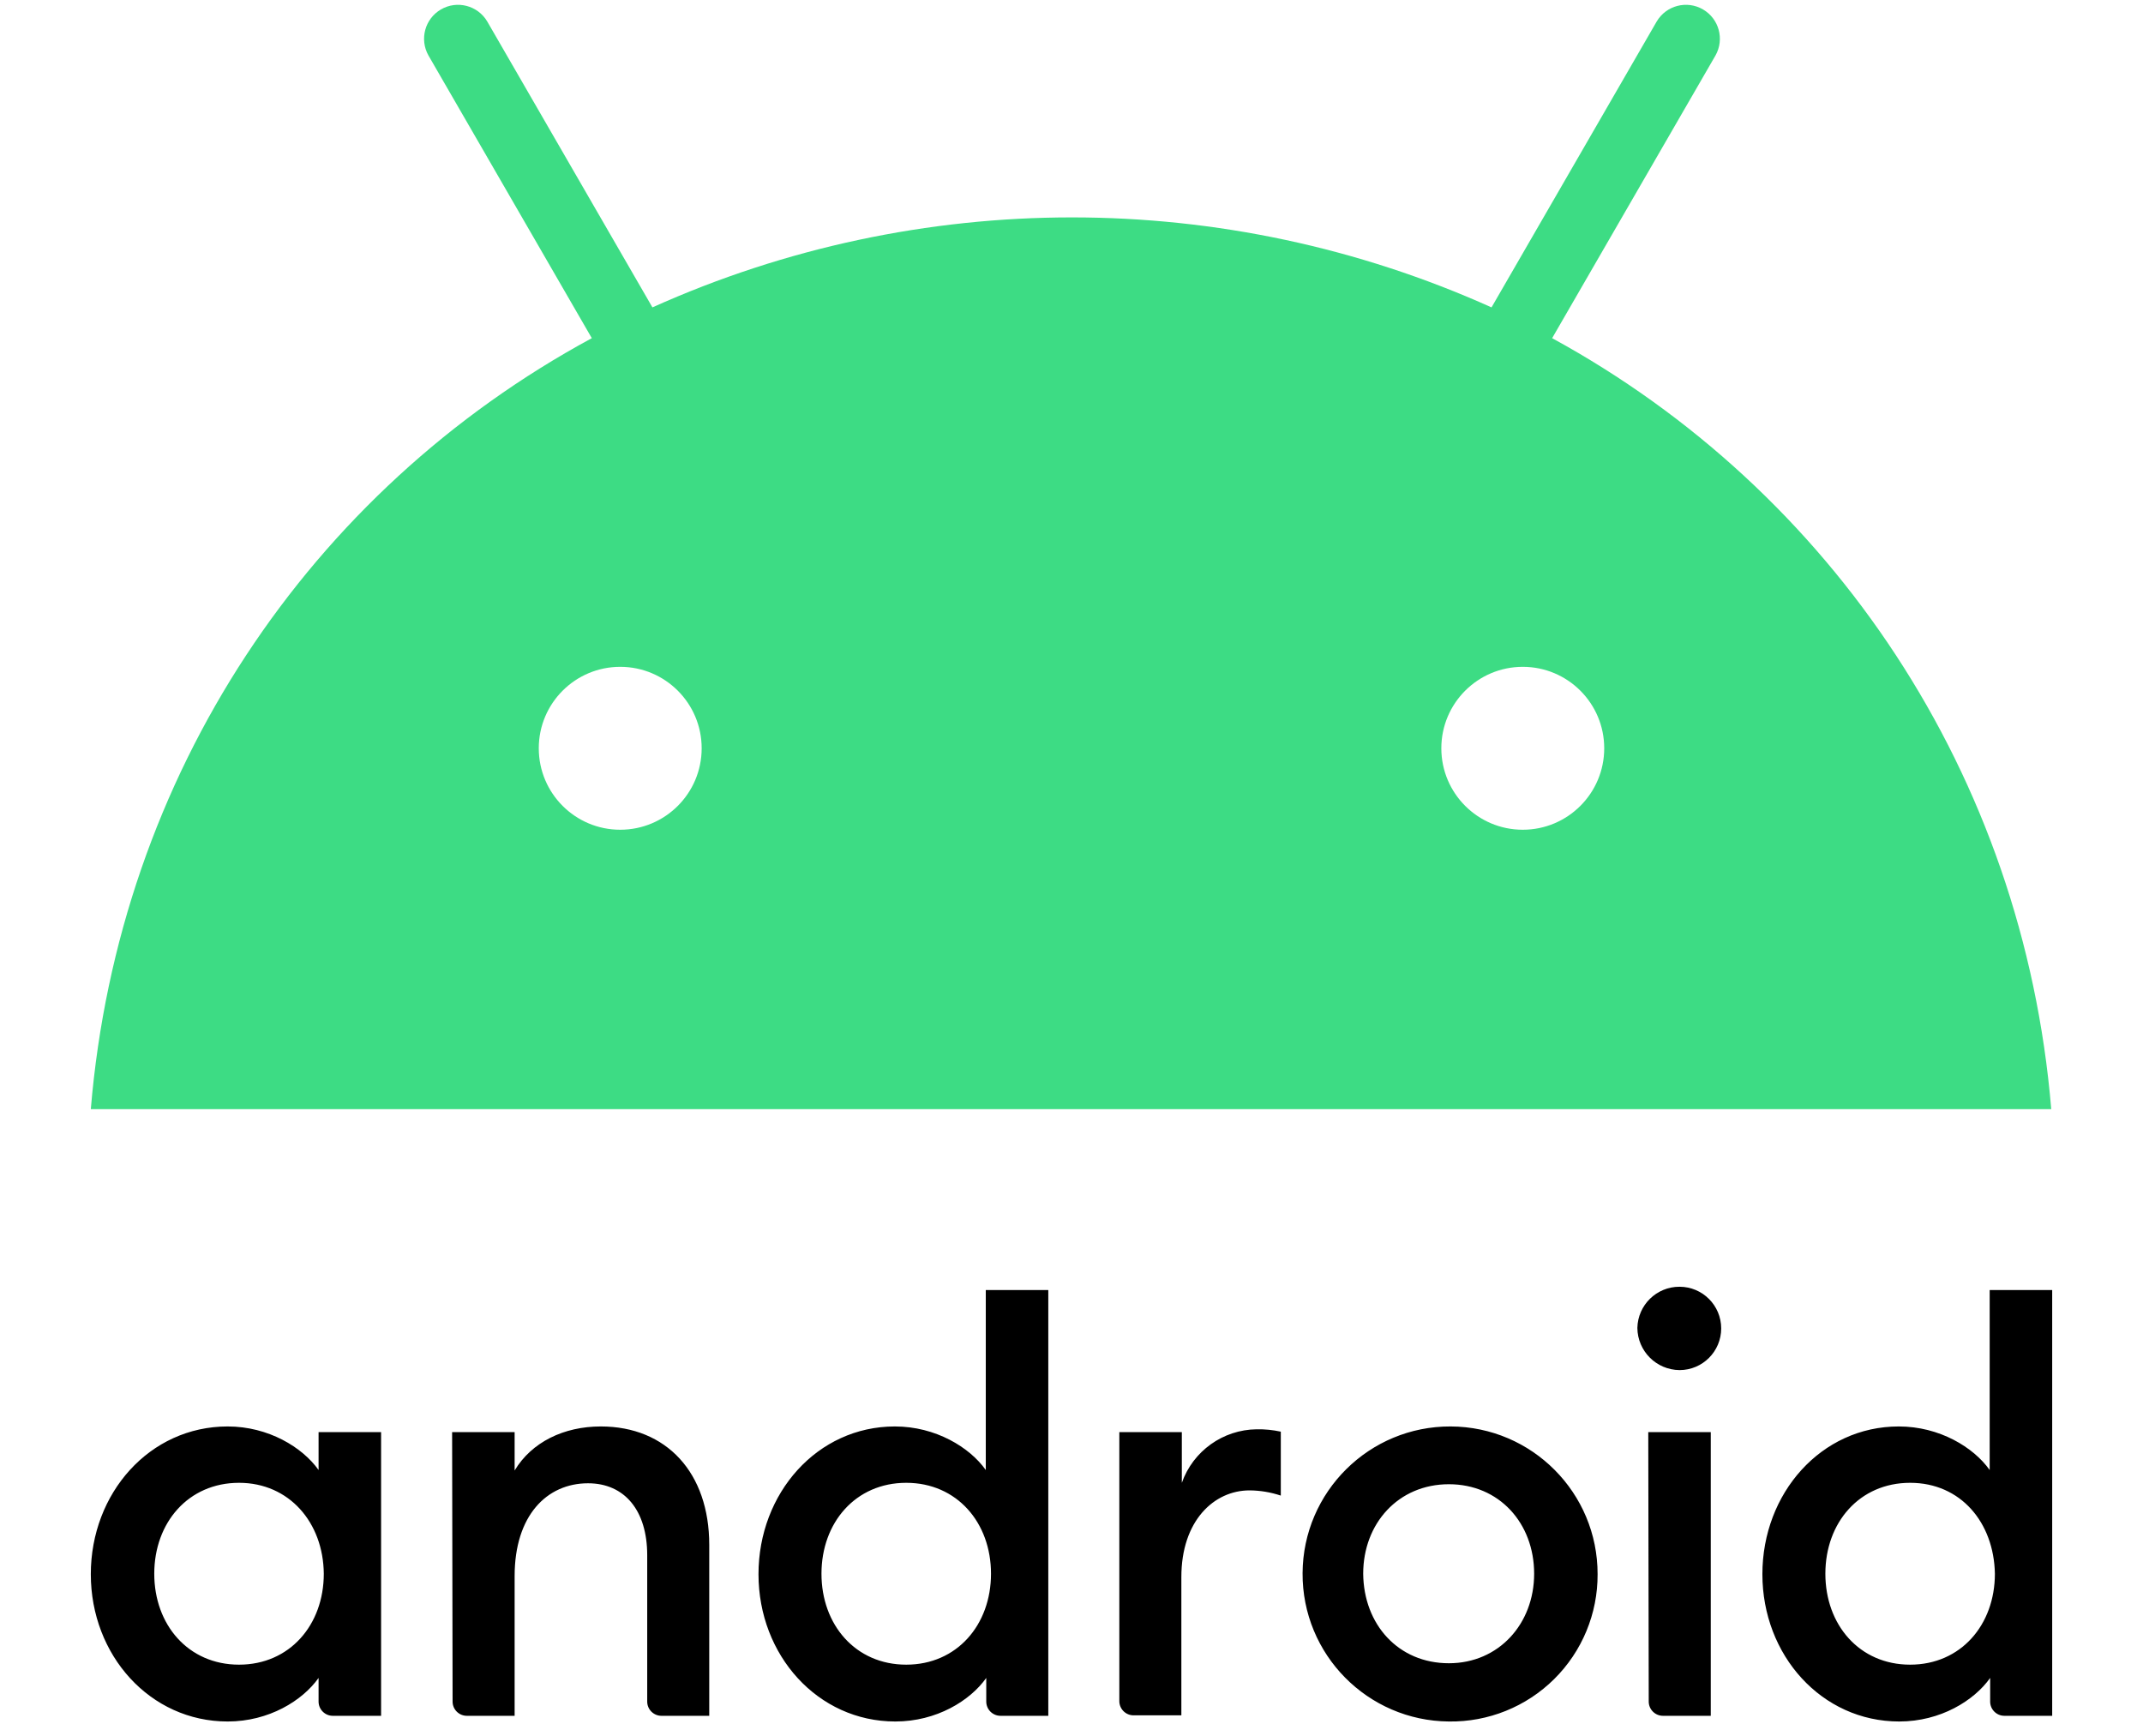
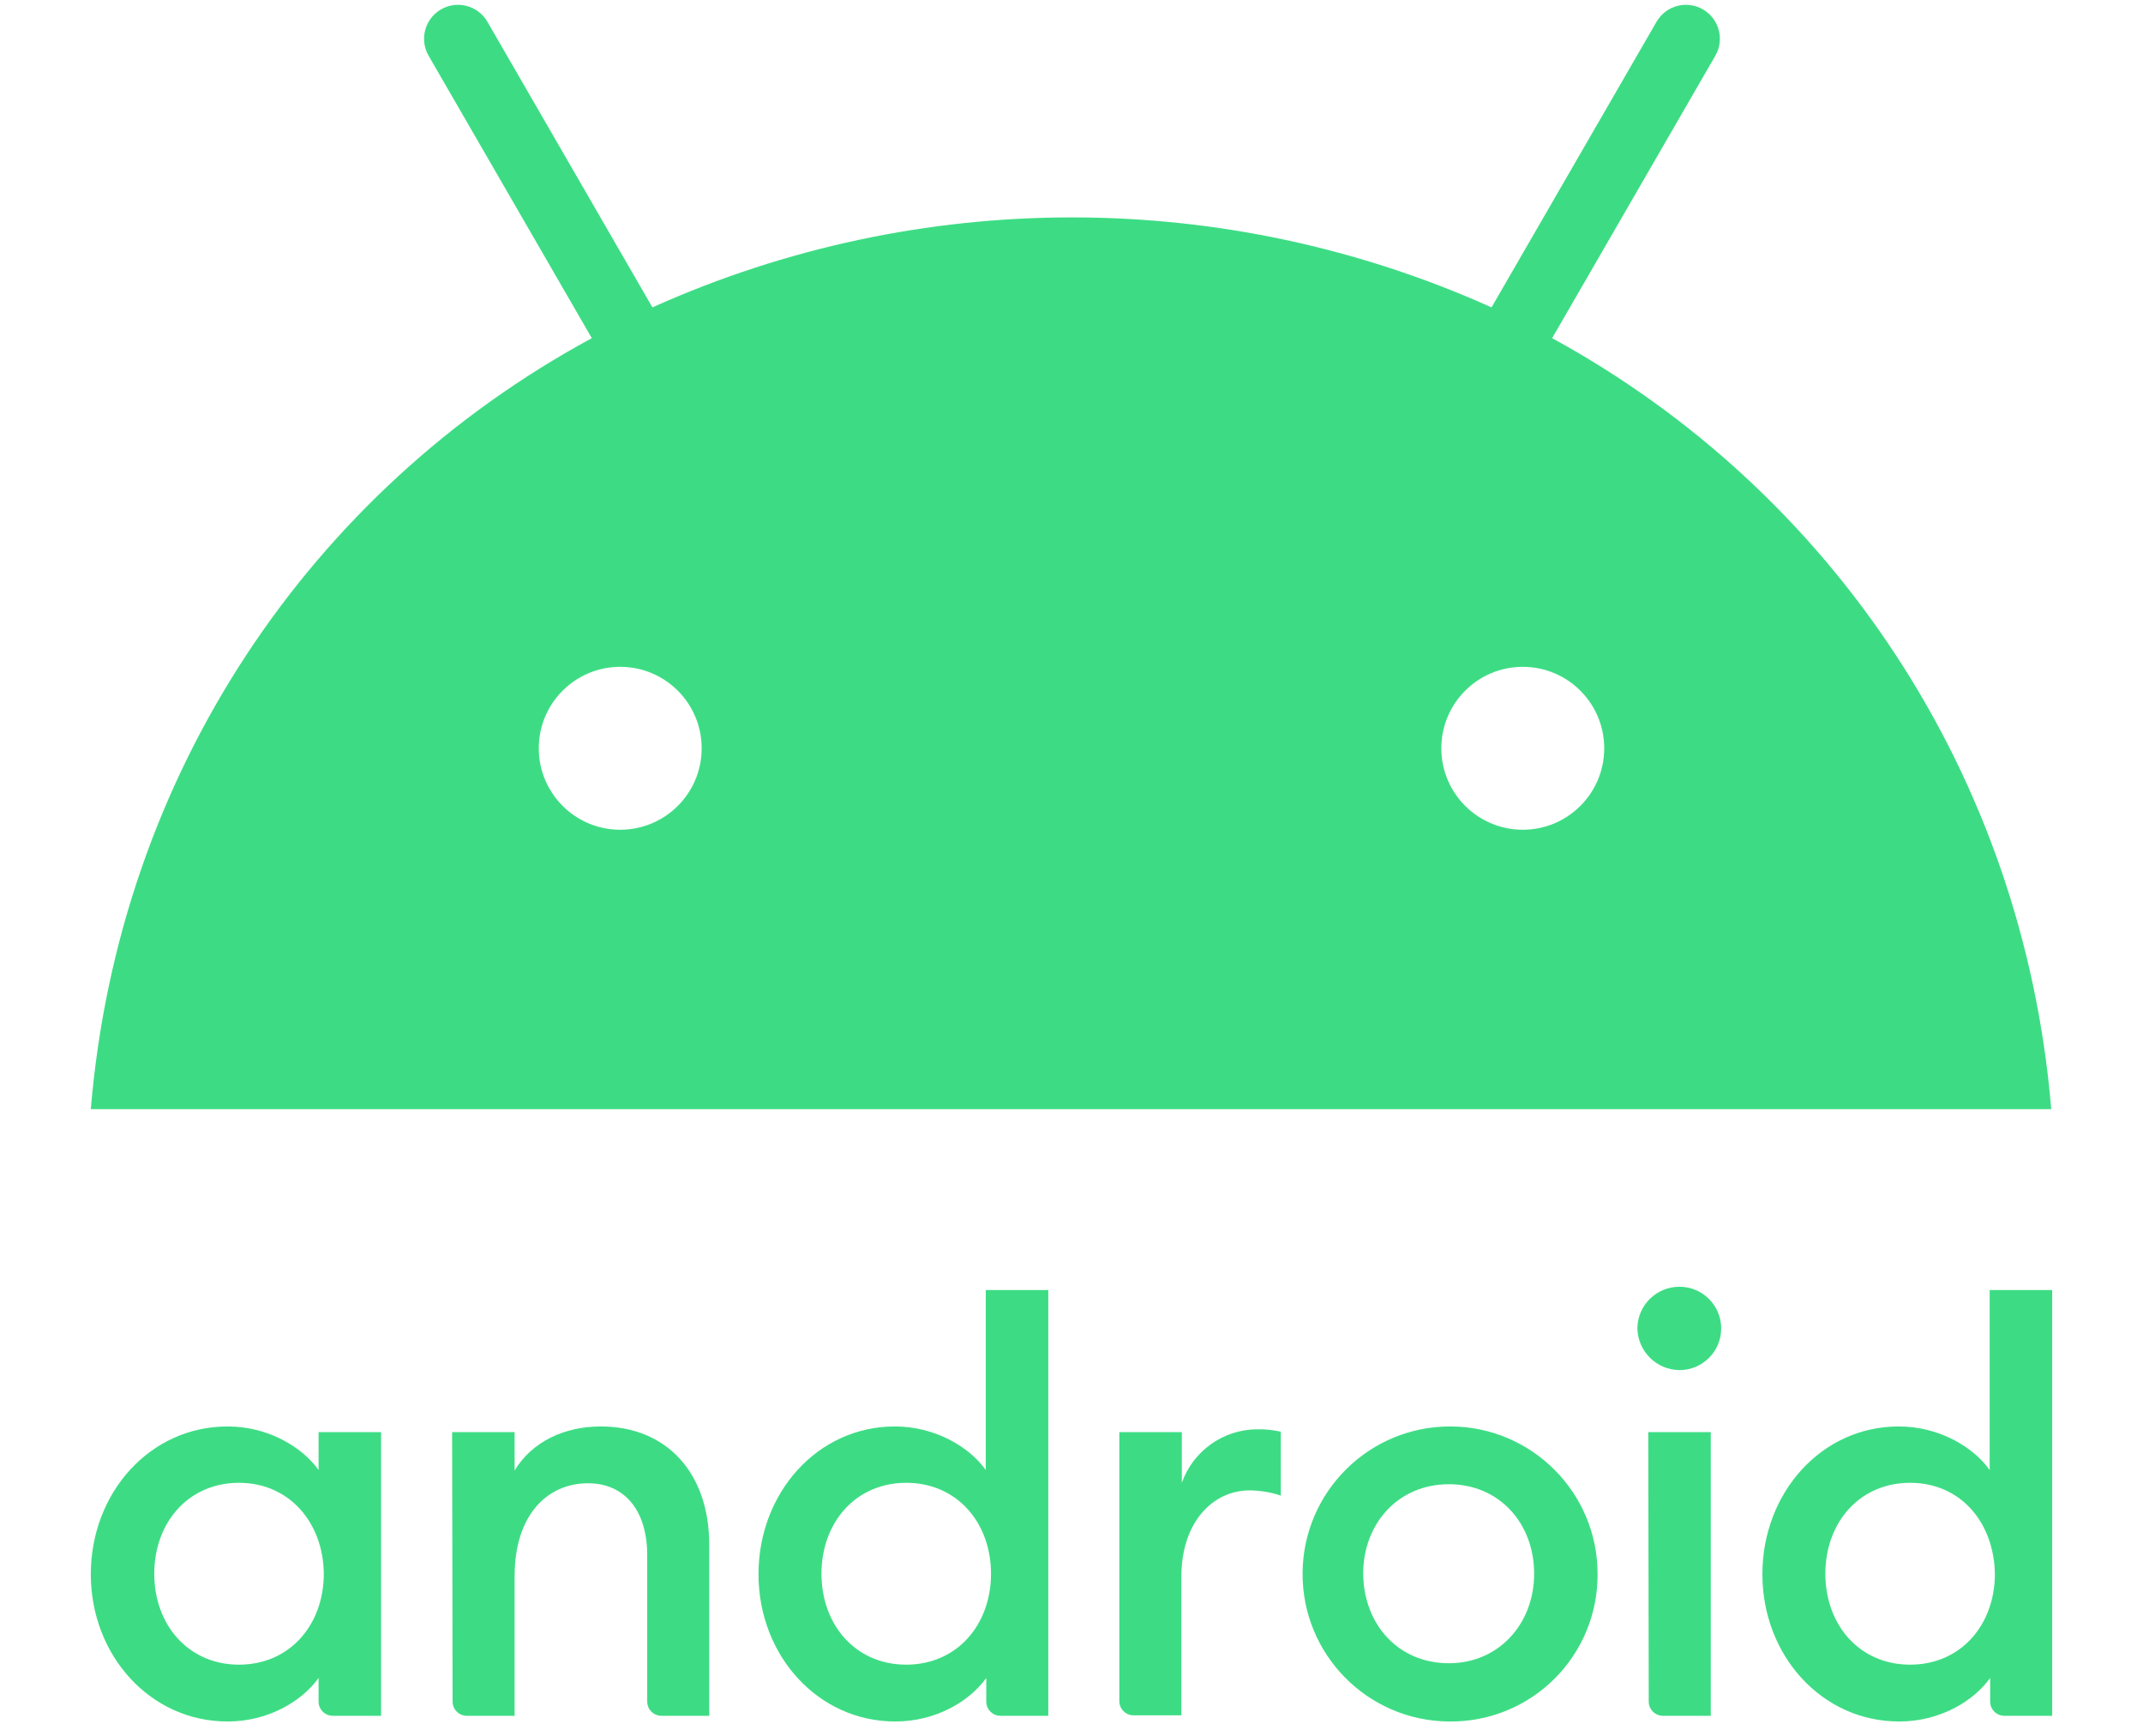
<svg xmlns="http://www.w3.org/2000/svg" height="2025" viewBox="32.9 57.779 414.2 366.569" width="2500">
-   <path d="m64.2 370.885c-10.7 0-17.9 8.4-17.9 19.2s7.2 19.2 17.9 19.2 17.9-8.4 17.9-19.2c-.1-10.8-7.3-19.2-17.9-19.2m-2.4-11.9c8.6 0 15.8 4.4 19.2 9.2v-8h13.2v59.9h-10.2a3.009 3.009 0 0 1 -3-3v-5c-3.4 4.8-10.5 9.2-19.2 9.2-16.4 0-28.9-14-28.9-31.1s12.4-31.2 28.9-31.2m47.4 1.2h13.2v8.1c3.6-6 10.4-9.3 18.2-9.3 13.9 0 22.9 9.8 22.9 25v36.1h-10.1a3.009 3.009 0 0 1 -3-3v-30.9c0-9.5-4.8-15.2-12.5-15.2-8.7 0-15.5 6.8-15.5 19.6v29.5h-10.1a3.009 3.009 0 0 1 -3-3zm95.9 10.7c-10.7 0-17.9 8.4-17.9 19.2s7.2 19.2 17.9 19.2 17.9-8.4 17.9-19.2-7.2-19.2-17.9-19.2m-2.4-11.9c8.6 0 15.8 4.4 19.2 9.2v-38h13.2v89.9h-10.1a3.009 3.009 0 0 1 -3-3v-5c-3.4 4.8-10.5 9.2-19.2 9.2-16.4 0-28.9-14-28.9-31.1s12.4-31.2 28.8-31.2m47.4 1.2h13.2v10.7a16.961 16.961 0 0 1 15.8-11.3 22.063 22.063 0 0 1 5.1.5v13.5a21.243 21.243 0 0 0 -6.6-1.1c-7.5 0-14.4 6.4-14.4 18.3v29.2h-10.1a3.009 3.009 0 0 1 -3-3zm69.6 48.8c10.5 0 18-8.3 18-18.9 0-10.7-7.4-18.9-18-18.9-10.7 0-18.1 8.3-18.1 18.9.1 10.7 7.4 18.9 18.1 18.9m0 12.3a31.151 31.151 0 1 1 31.4-31.1 30.948 30.948 0 0 1 -31.4 31.1m42.1-61.1h13.2v59.9h-10.1a3.009 3.009 0 0 1 -3-3zm6.6-13.1a8.985 8.985 0 0 1 -8.9-8.9 8.88 8.88 0 0 1 8.9-8.7 8.8 8.8 0 0 1 0 17.6m48.7 23.8c-10.7 0-17.9 8.4-17.9 19.2s7.2 19.2 17.9 19.2 17.9-8.4 17.9-19.2c-.2-10.8-7.2-19.2-17.9-19.2m-2.4-11.9c8.6 0 15.8 4.4 19.2 9.2v-38h13.2v89.9h-10.1a3.009 3.009 0 0 1 -3-3v-5c-3.4 4.8-10.5 9.2-19.2 9.2-16.4 0-28.9-14-28.9-31.1s12.4-31.2 28.8-31.2" />
+   <path fill="#3ddc84" d="m64.2 370.885c-10.7 0-17.9 8.4-17.9 19.2s7.2 19.2 17.9 19.2 17.9-8.4 17.9-19.2c-.1-10.8-7.3-19.2-17.9-19.2m-2.4-11.9c8.6 0 15.8 4.4 19.2 9.2v-8h13.2v59.9h-10.2a3.009 3.009 0 0 1 -3-3v-5c-3.4 4.8-10.5 9.2-19.2 9.2-16.4 0-28.9-14-28.9-31.1s12.4-31.2 28.9-31.2m47.4 1.2h13.2v8.1c3.6-6 10.4-9.3 18.2-9.3 13.9 0 22.9 9.8 22.9 25v36.1h-10.1a3.009 3.009 0 0 1 -3-3v-30.9c0-9.5-4.8-15.2-12.5-15.2-8.7 0-15.5 6.8-15.5 19.6v29.5h-10.1a3.009 3.009 0 0 1 -3-3zm95.9 10.7c-10.7 0-17.9 8.4-17.9 19.2s7.2 19.2 17.9 19.2 17.9-8.4 17.9-19.2-7.2-19.2-17.9-19.2m-2.4-11.9c8.6 0 15.8 4.4 19.2 9.2v-38h13.2v89.9h-10.1a3.009 3.009 0 0 1 -3-3v-5c-3.4 4.8-10.5 9.2-19.2 9.2-16.4 0-28.9-14-28.9-31.1s12.4-31.2 28.8-31.2m47.4 1.2h13.2v10.7a16.961 16.961 0 0 1 15.8-11.3 22.063 22.063 0 0 1 5.1.5v13.5a21.243 21.243 0 0 0 -6.6-1.1c-7.5 0-14.4 6.4-14.4 18.3v29.2h-10.1a3.009 3.009 0 0 1 -3-3zm69.6 48.8c10.5 0 18-8.3 18-18.9 0-10.7-7.4-18.9-18-18.9-10.7 0-18.1 8.3-18.1 18.9.1 10.7 7.4 18.9 18.1 18.9m0 12.3a31.151 31.151 0 1 1 31.4-31.1 30.948 30.948 0 0 1 -31.4 31.1m42.1-61.1h13.2v59.9h-10.1a3.009 3.009 0 0 1 -3-3zm6.6-13.1a8.985 8.985 0 0 1 -8.9-8.9 8.88 8.88 0 0 1 8.9-8.7 8.8 8.8 0 0 1 0 17.6m48.7 23.8c-10.7 0-17.9 8.4-17.9 19.2s7.2 19.2 17.9 19.2 17.9-8.4 17.9-19.2c-.2-10.8-7.2-19.2-17.9-19.2m-2.4-11.9c8.6 0 15.8 4.4 19.2 9.2v-38h13.2v89.9h-10.1a3.009 3.009 0 0 1 -3-3v-5c-3.4 4.8-10.5 9.2-19.2 9.2-16.4 0-28.9-14-28.9-31.1s12.4-31.2 28.8-31.2" />
  <path d="m341.5 129.185 34.5-59.7a7.17 7.17 0 0 0 -12.4-7.2l-34.9 60.4a216.078 216.078 0 0 0 -177.2 0l-34.9-60.4a7.17 7.17 0 0 0 -12.4 7.2l34.5 59.7c-59.5 32.2-99.9 92.1-105.8 162.8h414c-5.9-70.7-46.4-130.6-105.4-162.8zm-196.8 103.8a17.2 17.2 0 1 1 17.2-17.2 17.2 17.2 0 0 1 -17.2 17.2zm190.6 0a17.2 17.2 0 1 1 17.2-17.2 17.2 17.2 0 0 1 -17.2 17.2z" fill="#3ddc84" />
</svg>
